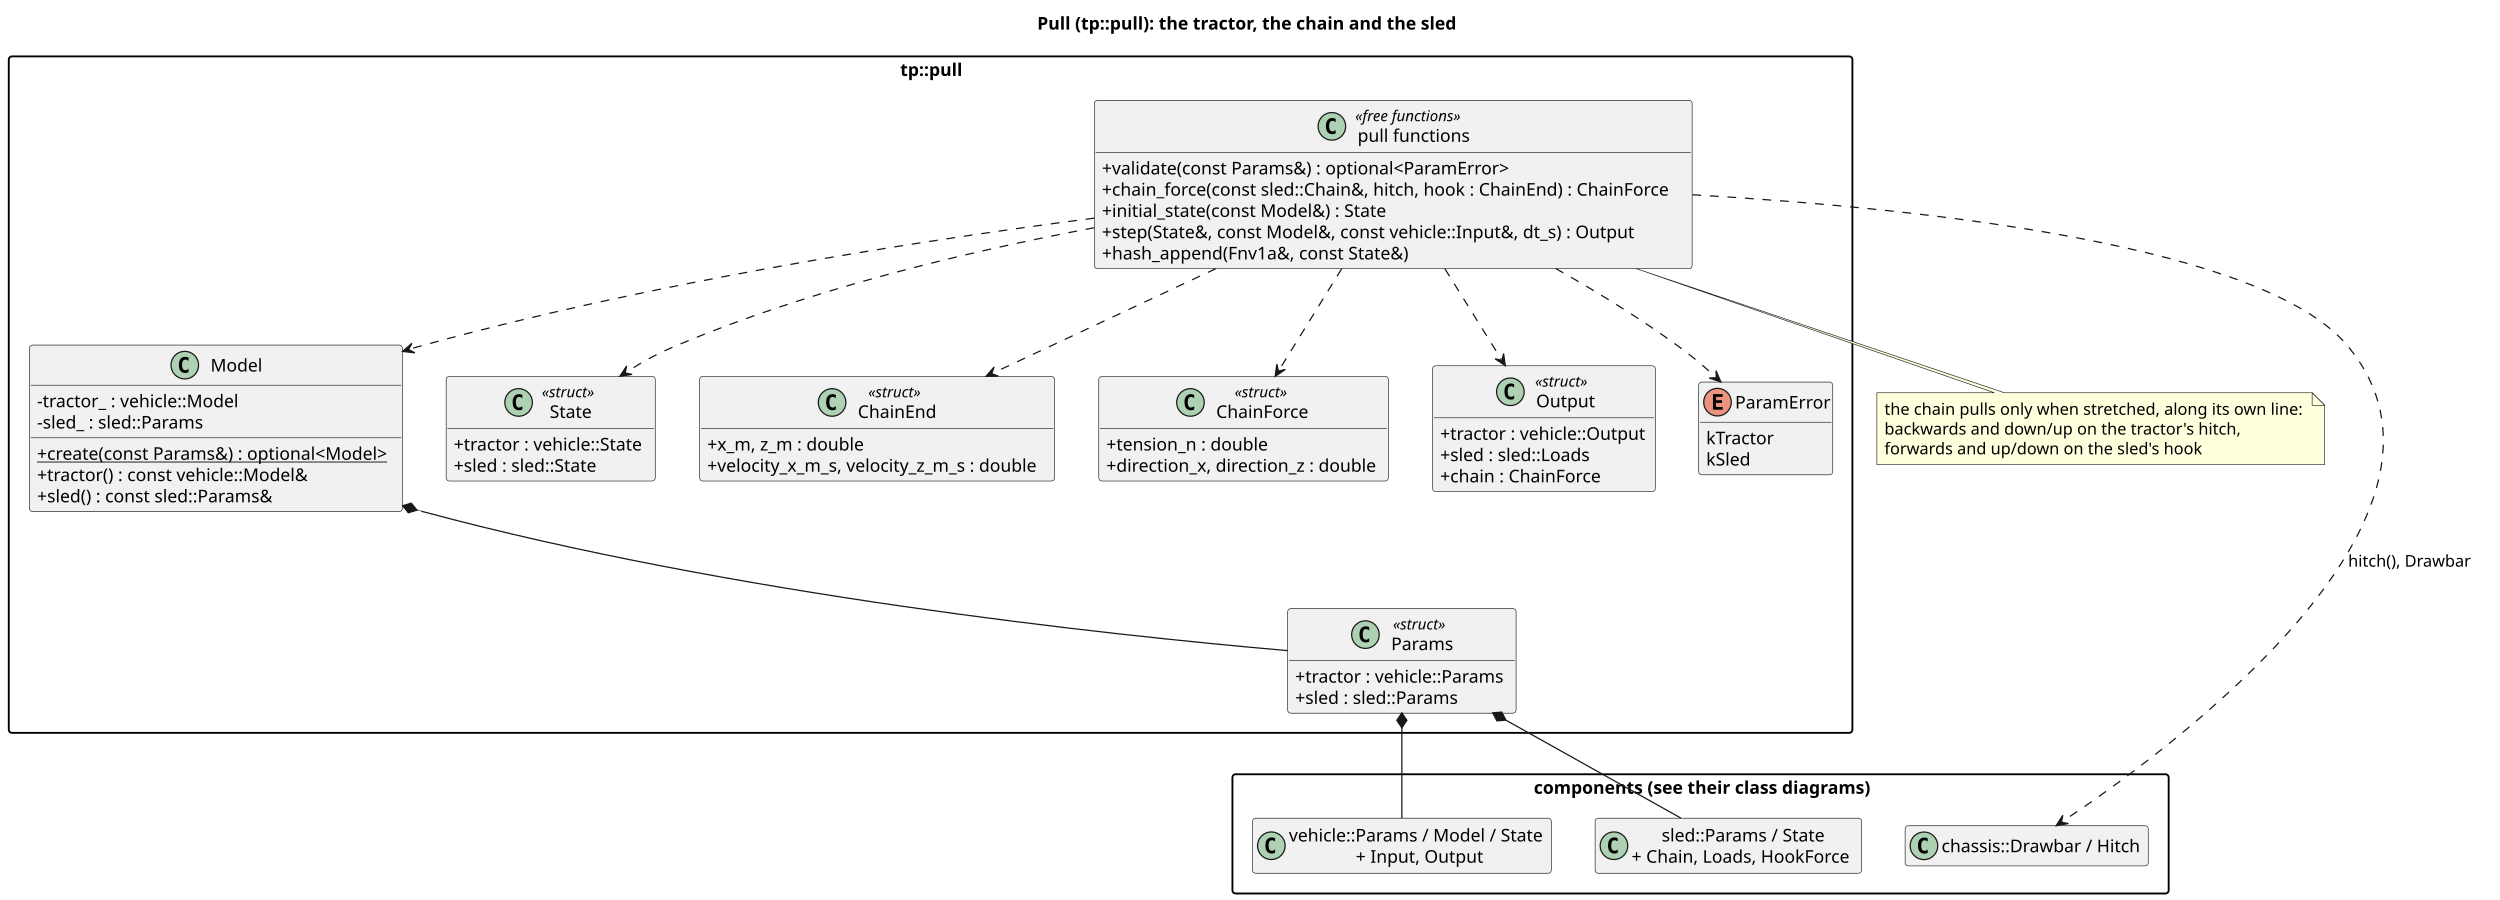
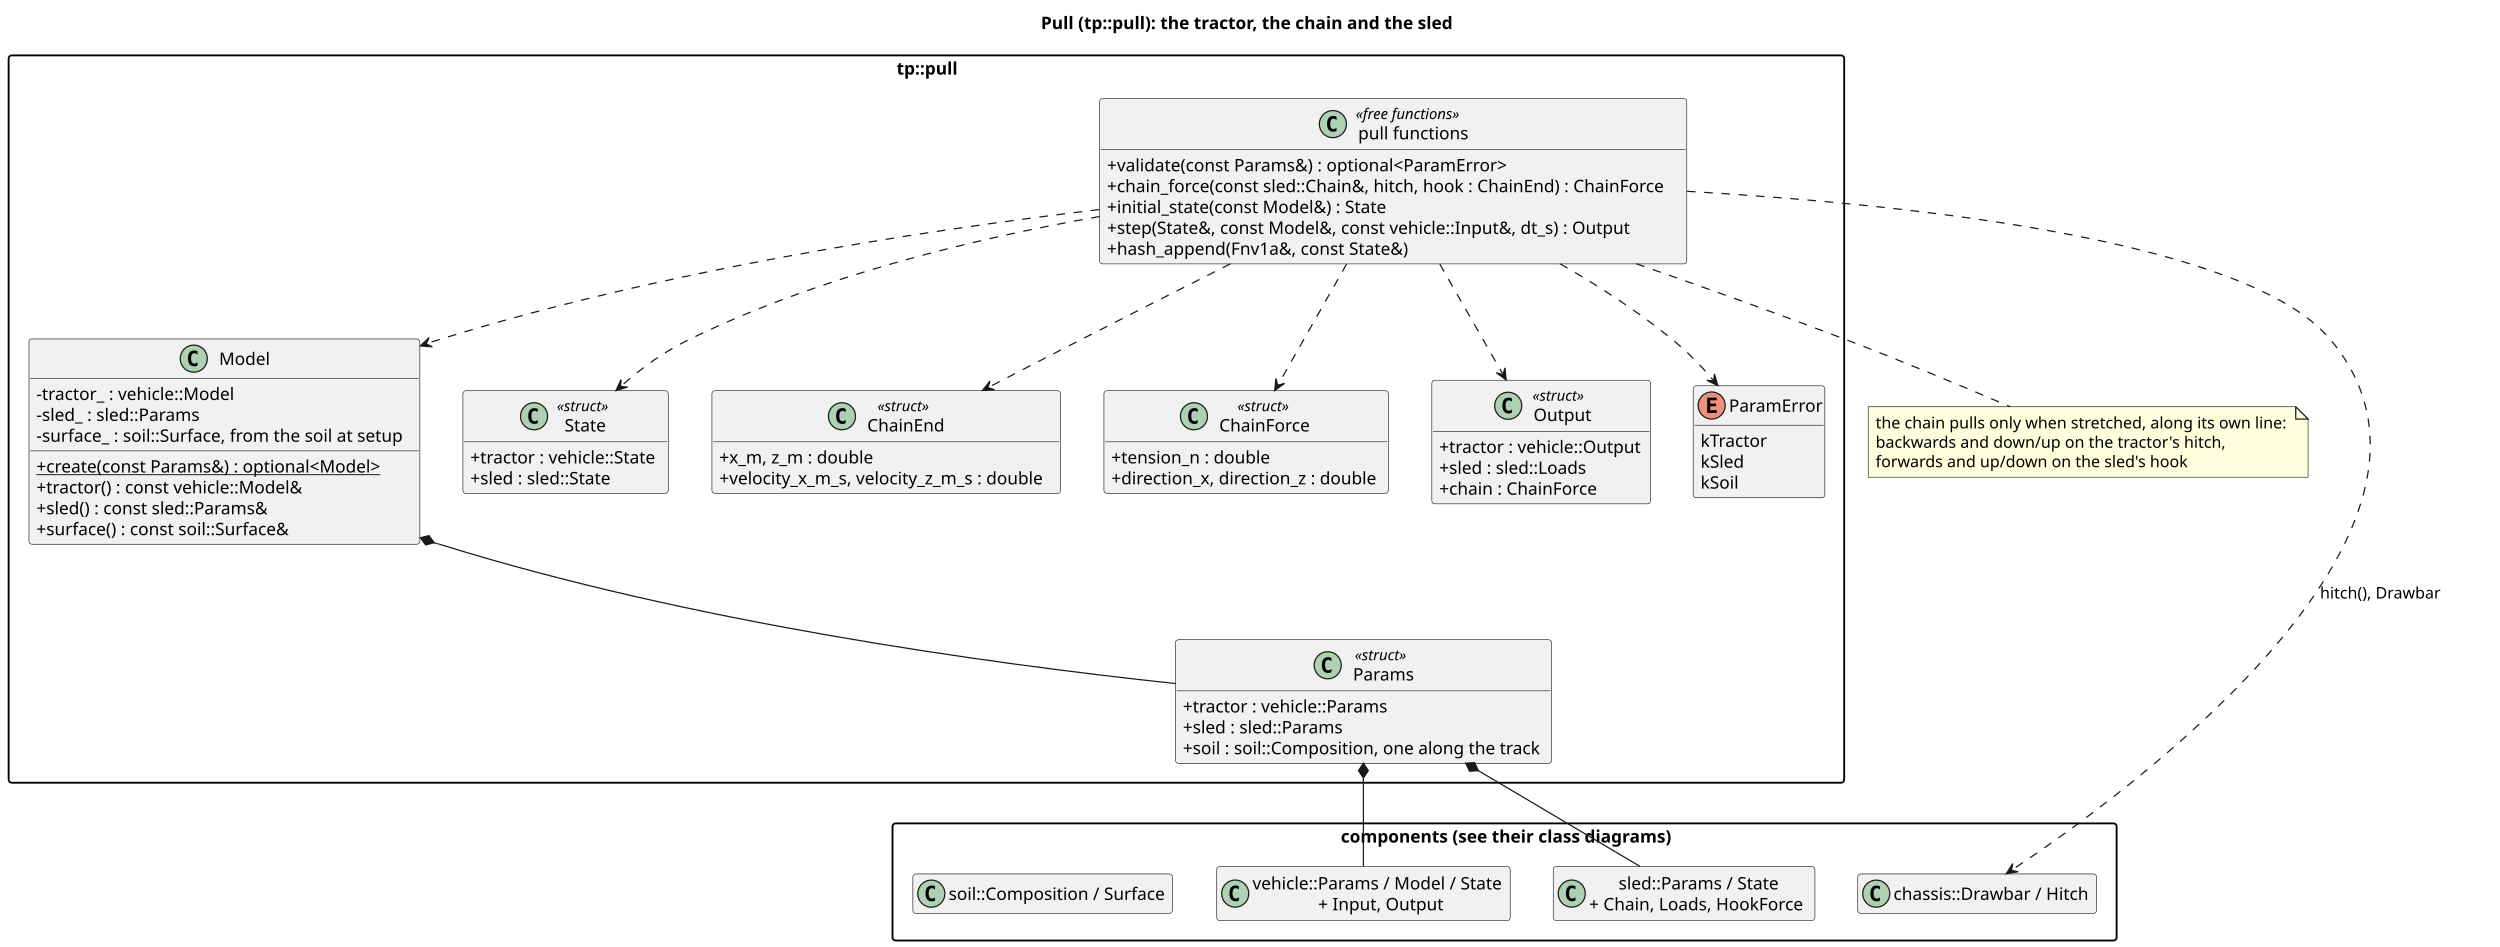
- <svg xmlns="http://www.w3.org/2000/svg" contentStyleType="text/css" height="717px" preserveAspectRatio="none" style="width:1992px;height:717px;background:#FFFFFF;" version="1.1" viewBox="0 0 1992 717" width="1992px" zoomAndPan="magnify">
+ <svg xmlns="http://www.w3.org/2000/svg" contentStyleType="text/css" height="768px" preserveAspectRatio="none" style="width:2028px;height:768px;background:#FFFFFF;" version="1.1" viewBox="0 0 2028 768" width="2028px" zoomAndPan="magnify">
  <defs />
  <g>
-     <text fill="#000000" font-family="sans-serif" font-size="14" font-weight="bold" lengthAdjust="spacing" textLength="325.452" x="826.444" y="23.562">Pull (tp::pull): the tractor, the chain and the sled</text>
+     <text fill="#000000" font-family="sans-serif" font-size="14" font-weight="bold" lengthAdjust="spacing" textLength="325.452" x="844.394" y="23.562">Pull (tp::pull): the tractor, the chain and the sled</text>
    <g id="cluster_components (see their class diagrams)">
-       <rect fill="none" height="95" rx="2.5" ry="2.5" style="stroke:#000000;stroke-width:1.5;" width="746" x="982" y="616.939" />
-       <text fill="#000000" font-family="sans-serif" font-size="14" font-weight="bold" lengthAdjust="spacing" textLength="265.644" x="1222.178" y="632.502">components (see their class diagrams)</text>
+       <rect fill="none" height="95" rx="2.5" ry="2.5" style="stroke:#000000;stroke-width:1.5;" width="993" x="724" y="667.939" />
+       <text fill="#000000" font-family="sans-serif" font-size="14" font-weight="bold" lengthAdjust="spacing" textLength="265.644" x="1087.678" y="683.502">components (see their class diagrams)</text>
    </g>
    <g id="cluster_tp::pull">
-       <rect fill="none" height="539" rx="2.5" ry="2.5" style="stroke:#000000;stroke-width:1.5;" width="1469" x="7" y="44.94" />
-       <text fill="#000000" font-family="sans-serif" font-size="14" font-weight="bold" lengthAdjust="spacing" textLength="48.433" x="717.284" y="60.502">tp::pull</text>
+       <rect fill="none" height="590" rx="2.5" ry="2.5" style="stroke:#000000;stroke-width:1.5;" width="1489" x="7" y="44.94" />
+       <text fill="#000000" font-family="sans-serif" font-size="14" font-weight="bold" lengthAdjust="spacing" textLength="48.433" x="727.284" y="60.502">tp::pull</text>
    </g>
    <g id="elem_Vehicle">
-       <rect codeLine="7" fill="#F1F1F1" height="43.879" id="Vehicle" rx="2.5" ry="2.5" style="stroke:#181818;stroke-width:0.5;" width="238.076" x="998" y="651.939" />
-       <ellipse cx="1013" cy="673.879" fill="#ADD1B2" rx="11" ry="11" style="stroke:#181818;stroke-width:1.0;" />
-       <path d="M1015.969,679.519 Q1015.391,679.816 1014.75,679.957 Q1014.109,680.113 1013.406,680.113 Q1010.906,680.113 1009.578,678.473 Q1008.266,676.816 1008.266,673.691 Q1008.266,670.566 1009.578,668.91 Q1010.906,667.254 1013.406,667.254 Q1014.109,667.254 1014.75,667.41 Q1015.406,667.566 1015.969,667.863 L1015.969,670.582 Q1015.344,670.004 1014.75,669.738 Q1014.156,669.457 1013.531,669.457 Q1012.188,669.457 1011.5,670.535 Q1010.812,671.598 1010.812,673.691 Q1010.812,675.785 1011.5,676.863 Q1012.188,677.926 1013.531,677.926 Q1014.156,677.926 1014.75,677.66 Q1015.344,677.379 1015.969,676.801 L1015.969,679.519 Z " fill="#000000" />
-       <text fill="#000000" font-family="sans-serif" font-size="14" lengthAdjust="spacing" textLength="206.076" x="1027" y="670.502">vehicle::Params / Model / State</text>
-       <text fill="#000000" font-family="sans-serif" font-size="14" lengthAdjust="spacing" textLength="99.627" x="1080.225" y="687.441">+ Input, Output</text>
+       <rect codeLine="7" fill="#F1F1F1" height="43.879" id="Vehicle" rx="2.5" ry="2.5" style="stroke:#181818;stroke-width:0.5;" width="238.076" x="987" y="702.939" />
+       <ellipse cx="1002" cy="724.879" fill="#ADD1B2" rx="11" ry="11" style="stroke:#181818;stroke-width:1.0;" />
+       <path d="M1004.969,730.519 Q1004.391,730.816 1003.75,730.957 Q1003.109,731.113 1002.406,731.113 Q999.906,731.113 998.578,729.473 Q997.266,727.816 997.266,724.691 Q997.266,721.566 998.578,719.91 Q999.906,718.254 1002.406,718.254 Q1003.109,718.254 1003.75,718.41 Q1004.406,718.566 1004.969,718.863 L1004.969,721.582 Q1004.344,721.004 1003.75,720.738 Q1003.156,720.457 1002.531,720.457 Q1001.188,720.457 1000.5,721.535 Q999.812,722.598 999.812,724.691 Q999.812,726.785 1000.5,727.863 Q1001.188,728.926 1002.531,728.926 Q1003.156,728.926 1003.75,728.66 Q1004.344,728.379 1004.969,727.801 L1004.969,730.519 Z " fill="#000000" />
+       <text fill="#000000" font-family="sans-serif" font-size="14" lengthAdjust="spacing" textLength="206.076" x="1016" y="721.502">vehicle::Params / Model / State</text>
+       <text fill="#000000" font-family="sans-serif" font-size="14" lengthAdjust="spacing" textLength="99.627" x="1069.225" y="738.441">+ Input, Output</text>
    </g>
    <g id="elem_Sled">
-       <rect codeLine="8" fill="#F1F1F1" height="43.879" id="Sled" rx="2.5" ry="2.5" style="stroke:#181818;stroke-width:0.5;" width="212.27" x="1271" y="651.939" />
-       <ellipse cx="1286" cy="673.879" fill="#ADD1B2" rx="11" ry="11" style="stroke:#181818;stroke-width:1.0;" />
-       <path d="M1288.969,679.519 Q1288.391,679.816 1287.75,679.957 Q1287.109,680.113 1286.406,680.113 Q1283.906,680.113 1282.578,678.473 Q1281.266,676.816 1281.266,673.691 Q1281.266,670.566 1282.578,668.91 Q1283.906,667.254 1286.406,667.254 Q1287.109,667.254 1287.75,667.41 Q1288.406,667.566 1288.969,667.863 L1288.969,670.582 Q1288.344,670.004 1287.75,669.738 Q1287.156,669.457 1286.531,669.457 Q1285.188,669.457 1284.5,670.535 Q1283.812,671.598 1283.812,673.691 Q1283.812,675.785 1284.5,676.863 Q1285.188,677.926 1286.531,677.926 Q1287.156,677.926 1287.75,677.66 Q1288.344,677.379 1288.969,676.801 L1288.969,679.519 Z " fill="#000000" />
-       <text fill="#000000" font-family="sans-serif" font-size="14" lengthAdjust="spacing" textLength="132.255" x="1324.008" y="670.502">sled::Params / State</text>
-       <text fill="#000000" font-family="sans-serif" font-size="14" lengthAdjust="spacing" textLength="180.27" x="1300" y="687.441">+ Chain, Loads, HookForce</text>
+       <rect codeLine="8" fill="#F1F1F1" height="43.879" id="Sled" rx="2.5" ry="2.5" style="stroke:#181818;stroke-width:0.5;" width="212.27" x="1260" y="702.939" />
+       <ellipse cx="1275" cy="724.879" fill="#ADD1B2" rx="11" ry="11" style="stroke:#181818;stroke-width:1.0;" />
+       <path d="M1277.969,730.519 Q1277.391,730.816 1276.75,730.957 Q1276.109,731.113 1275.406,731.113 Q1272.906,731.113 1271.578,729.473 Q1270.266,727.816 1270.266,724.691 Q1270.266,721.566 1271.578,719.91 Q1272.906,718.254 1275.406,718.254 Q1276.109,718.254 1276.75,718.41 Q1277.406,718.566 1277.969,718.863 L1277.969,721.582 Q1277.344,721.004 1276.75,720.738 Q1276.156,720.457 1275.531,720.457 Q1274.188,720.457 1273.5,721.535 Q1272.812,722.598 1272.812,724.691 Q1272.812,726.785 1273.5,727.863 Q1274.188,728.926 1275.531,728.926 Q1276.156,728.926 1276.75,728.66 Q1277.344,728.379 1277.969,727.801 L1277.969,730.519 Z " fill="#000000" />
+       <text fill="#000000" font-family="sans-serif" font-size="14" lengthAdjust="spacing" textLength="132.255" x="1313.008" y="721.502">sled::Params / State</text>
+       <text fill="#000000" font-family="sans-serif" font-size="14" lengthAdjust="spacing" textLength="180.27" x="1289" y="738.441">+ Chain, Loads, HookForce</text>
    </g>
    <g id="elem_Chassis">
-       <rect codeLine="9" fill="#F1F1F1" height="32" id="Chassis" rx="2.5" ry="2.5" style="stroke:#181818;stroke-width:0.5;" width="193.731" x="1518" y="657.939" />
-       <ellipse cx="1533" cy="673.939" fill="#ADD1B2" rx="11" ry="11" style="stroke:#181818;stroke-width:1.0;" />
-       <path d="M1535.969,679.58 Q1535.391,679.877 1534.75,680.018 Q1534.109,680.174 1533.406,680.174 Q1530.906,680.174 1529.578,678.533 Q1528.266,676.877 1528.266,673.752 Q1528.266,670.627 1529.578,668.971 Q1530.906,667.314 1533.406,667.314 Q1534.109,667.314 1534.75,667.471 Q1535.406,667.627 1535.969,667.924 L1535.969,670.643 Q1535.344,670.064 1534.75,669.799 Q1534.156,669.518 1533.531,669.518 Q1532.188,669.518 1531.5,670.596 Q1530.812,671.658 1530.812,673.752 Q1530.812,675.846 1531.5,676.924 Q1532.188,677.986 1533.531,677.986 Q1534.156,677.986 1534.75,677.721 Q1535.344,677.439 1535.969,676.861 L1535.969,679.58 Z " fill="#000000" />
-       <text fill="#000000" font-family="sans-serif" font-size="14" lengthAdjust="spacing" textLength="161.731" x="1547" y="679.032">chassis::Drawbar / Hitch</text>
+       <rect codeLine="9" fill="#F1F1F1" height="32" id="Chassis" rx="2.5" ry="2.5" style="stroke:#181818;stroke-width:0.5;" width="193.731" x="1507" y="708.939" />
+       <ellipse cx="1522" cy="724.939" fill="#ADD1B2" rx="11" ry="11" style="stroke:#181818;stroke-width:1.0;" />
+       <path d="M1524.969,730.58 Q1524.391,730.877 1523.75,731.018 Q1523.109,731.174 1522.406,731.174 Q1519.906,731.174 1518.578,729.533 Q1517.266,727.877 1517.266,724.752 Q1517.266,721.627 1518.578,719.971 Q1519.906,718.314 1522.406,718.314 Q1523.109,718.314 1523.75,718.471 Q1524.406,718.627 1524.969,718.924 L1524.969,721.643 Q1524.344,721.064 1523.75,720.799 Q1523.156,720.518 1522.531,720.518 Q1521.188,720.518 1520.5,721.596 Q1519.812,722.658 1519.812,724.752 Q1519.812,726.846 1520.5,727.924 Q1521.188,728.986 1522.531,728.986 Q1523.156,728.986 1523.75,728.721 Q1524.344,728.439 1524.969,727.861 L1524.969,730.58 Z " fill="#000000" />
+       <text fill="#000000" font-family="sans-serif" font-size="14" lengthAdjust="spacing" textLength="161.731" x="1536" y="730.032">chassis::Drawbar / Hitch</text>
+     </g>
+     <g id="elem_Soil">
+       <rect codeLine="10" fill="#F1F1F1" height="32" id="Soil" rx="2.5" ry="2.5" style="stroke:#181818;stroke-width:0.5;" width="210.555" x="740.5" y="708.939" />
+       <ellipse cx="755.5" cy="724.939" fill="#ADD1B2" rx="11" ry="11" style="stroke:#181818;stroke-width:1.0;" />
+       <path d="M758.469,730.58 Q757.891,730.877 757.25,731.018 Q756.609,731.174 755.906,731.174 Q753.406,731.174 752.078,729.533 Q750.766,727.877 750.766,724.752 Q750.766,721.627 752.078,719.971 Q753.406,718.314 755.906,718.314 Q756.609,718.314 757.25,718.471 Q757.906,718.627 758.469,718.924 L758.469,721.643 Q757.844,721.064 757.25,720.799 Q756.656,720.518 756.031,720.518 Q754.688,720.518 754,721.596 Q753.312,722.658 753.312,724.752 Q753.312,726.846 754,727.924 Q754.688,728.986 756.031,728.986 Q756.656,728.986 757.25,728.721 Q757.844,728.439 758.469,727.861 L758.469,730.58 Z " fill="#000000" />
+       <text fill="#000000" font-family="sans-serif" font-size="14" lengthAdjust="spacing" textLength="178.555" x="769.5" y="730.032">soil::Composition / Surface</text>
    </g>
    <g id="elem_Params">
-       <rect codeLine="13" fill="#F1F1F1" height="83.338" id="Params" rx="2.5" ry="2.5" style="stroke:#181818;stroke-width:0.5;" width="182.03" x="1026" y="484.94" />
-       <ellipse cx="1087.971" cy="505.669" fill="#ADD1B2" rx="11" ry="11" style="stroke:#181818;stroke-width:1.0;" />
-       <path d="M1090.94,511.31 Q1090.362,511.606 1089.721,511.747 Q1089.081,511.903 1088.377,511.903 Q1085.877,511.903 1084.549,510.263 Q1083.237,508.606 1083.237,505.481 Q1083.237,502.356 1084.549,500.7 Q1085.877,499.044 1088.377,499.044 Q1089.081,499.044 1089.721,499.2 Q1090.377,499.356 1090.94,499.653 L1090.94,502.372 Q1090.315,501.794 1089.721,501.528 Q1089.127,501.247 1088.502,501.247 Q1087.159,501.247 1086.471,502.325 Q1085.784,503.388 1085.784,505.481 Q1085.784,507.575 1086.471,508.653 Q1087.159,509.716 1088.502,509.716 Q1089.127,509.716 1089.721,509.45 Q1090.315,509.169 1090.94,508.591 L1090.94,511.31 Z " fill="#000000" />
-       <text fill="#000000" font-family="sans-serif" font-size="12" font-style="italic" lengthAdjust="spacing" textLength="46.676" x="1109.927" y="501.565">«struct»</text>
-       <text fill="#000000" font-family="sans-serif" font-size="14" lengthAdjust="spacing" textLength="49.588" x="1108.471" y="518.021">Params</text>
-       <line style="stroke:#181818;stroke-width:0.5;" x1="1027" x2="1207.03" y1="526.398" y2="526.398" />
-       <text fill="#000000" font-family="sans-serif" font-size="14" lengthAdjust="spacing" textLength="170.03" x="1032" y="543.961">+tractor : vehicle::Params</text>
-       <text fill="#000000" font-family="sans-serif" font-size="14" lengthAdjust="spacing" textLength="133.855" x="1032" y="560.9">+sled : sled::Params</text>
+       <rect codeLine="14" fill="#F1F1F1" height="100.277" id="Params" rx="2.5" ry="2.5" style="stroke:#181818;stroke-width:0.5;" width="305.166" x="953.5" y="518.939" />
+       <ellipse cx="1077.039" cy="539.669" fill="#ADD1B2" rx="11" ry="11" style="stroke:#181818;stroke-width:1.0;" />
+       <path d="M1080.008,545.31 Q1079.43,545.606 1078.789,545.747 Q1078.148,545.903 1077.445,545.903 Q1074.945,545.903 1073.617,544.263 Q1072.305,542.606 1072.305,539.481 Q1072.305,536.356 1073.617,534.7 Q1074.945,533.044 1077.445,533.044 Q1078.148,533.044 1078.789,533.2 Q1079.445,533.356 1080.008,533.653 L1080.008,536.372 Q1079.383,535.794 1078.789,535.528 Q1078.195,535.247 1077.57,535.247 Q1076.227,535.247 1075.539,536.325 Q1074.852,537.388 1074.852,539.481 Q1074.852,541.575 1075.539,542.653 Q1076.227,543.716 1077.57,543.716 Q1078.195,543.716 1078.789,543.45 Q1079.383,543.169 1080.008,542.591 L1080.008,545.31 Z " fill="#000000" />
+       <text fill="#000000" font-family="sans-serif" font-size="12" font-style="italic" lengthAdjust="spacing" textLength="46.676" x="1098.995" y="535.564">«struct»</text>
+       <text fill="#000000" font-family="sans-serif" font-size="14" lengthAdjust="spacing" textLength="49.588" x="1097.539" y="552.021">Params</text>
+       <line style="stroke:#181818;stroke-width:0.5;" x1="954.5" x2="1257.666" y1="560.398" y2="560.398" />
+       <text fill="#000000" font-family="sans-serif" font-size="14" lengthAdjust="spacing" textLength="170.03" x="959.5" y="577.961">+tractor : vehicle::Params</text>
+       <text fill="#000000" font-family="sans-serif" font-size="14" lengthAdjust="spacing" textLength="133.855" x="959.5" y="594.9">+sled : sled::Params</text>
+       <text fill="#000000" font-family="sans-serif" font-size="14" lengthAdjust="spacing" textLength="293.166" x="959.5" y="611.84">+soil : soil::Composition, one along the track</text>
    </g>
    <g id="elem_Model">
-       <rect codeLine="17" fill="#F1F1F1" height="132.697" id="Model" rx="2.5" ry="2.5" style="stroke:#181818;stroke-width:0.5;" width="297.141" x="23.5" y="274.94" />
-       <ellipse cx="147.237" cy="290.94" fill="#ADD1B2" rx="11" ry="11" style="stroke:#181818;stroke-width:1.0;" />
-       <path d="M150.206,296.58 Q149.628,296.877 148.987,297.018 Q148.347,297.174 147.644,297.174 Q145.144,297.174 143.815,295.533 Q142.503,293.877 142.503,290.752 Q142.503,287.627 143.815,285.971 Q145.144,284.315 147.644,284.315 Q148.347,284.315 148.987,284.471 Q149.644,284.627 150.206,284.924 L150.206,287.643 Q149.581,287.065 148.987,286.799 Q148.394,286.518 147.769,286.518 Q146.425,286.518 145.737,287.596 Q145.05,288.658 145.05,290.752 Q145.05,292.846 145.737,293.924 Q146.425,294.986 147.769,294.986 Q148.394,294.986 148.987,294.721 Q149.581,294.44 150.206,293.861 L150.206,296.58 Z " fill="#000000" />
-       <text fill="#000000" font-family="sans-serif" font-size="14" lengthAdjust="spacing" textLength="41.166" x="167.737" y="296.032">Model</text>
-       <line style="stroke:#181818;stroke-width:0.5;" x1="24.5" x2="319.641" y1="306.94" y2="306.94" />
+       <rect codeLine="19" fill="#F1F1F1" height="166.576" id="Model" rx="2.5" ry="2.5" style="stroke:#181818;stroke-width:0.5;" width="317.081" x="23.5" y="274.94" />
+       <ellipse cx="157.208" cy="290.94" fill="#ADD1B2" rx="11" ry="11" style="stroke:#181818;stroke-width:1.0;" />
+       <path d="M160.176,296.58 Q159.598,296.877 158.958,297.018 Q158.317,297.174 157.614,297.174 Q155.114,297.174 153.786,295.533 Q152.473,293.877 152.473,290.752 Q152.473,287.627 153.786,285.971 Q155.114,284.315 157.614,284.315 Q158.317,284.315 158.958,284.471 Q159.614,284.627 160.176,284.924 L160.176,287.643 Q159.551,287.065 158.958,286.799 Q158.364,286.518 157.739,286.518 Q156.395,286.518 155.708,287.596 Q155.02,288.658 155.02,290.752 Q155.02,292.846 155.708,293.924 Q156.395,294.986 157.739,294.986 Q158.364,294.986 158.958,294.721 Q159.551,294.44 160.176,293.861 L160.176,296.58 Z " fill="#000000" />
+       <text fill="#000000" font-family="sans-serif" font-size="14" lengthAdjust="spacing" textLength="41.166" x="177.708" y="296.032">Model</text>
+       <line style="stroke:#181818;stroke-width:0.5;" x1="24.5" x2="339.581" y1="306.94" y2="306.94" />
      <text fill="#000000" font-family="sans-serif" font-size="14" lengthAdjust="spacing" textLength="165.17" x="29.5" y="324.502">-tractor_ : vehicle::Model</text>
      <text fill="#000000" font-family="sans-serif" font-size="14" lengthAdjust="spacing" textLength="137.416" x="29.5" y="341.441">-sled_ : sled::Params</text>
-       <line style="stroke:#181818;stroke-width:0.5;" x1="24.5" x2="319.641" y1="348.818" y2="348.818" />
-       <text fill="#000000" font-family="sans-serif" font-size="14" lengthAdjust="spacing" text-decoration="underline" textLength="285.141" x="29.5" y="366.381">+create(const Params&amp;) : optional&lt;Model&gt;</text>
-       <text fill="#000000" font-family="sans-serif" font-size="14" lengthAdjust="spacing" textLength="221.409" x="29.5" y="383.32">+tractor() : const vehicle::Model&amp;</text>
-       <text fill="#000000" font-family="sans-serif" font-size="14" lengthAdjust="spacing" textLength="193.655" x="29.5" y="400.26">+sled() : const sled::Params&amp;</text>
+       <text fill="#000000" font-family="sans-serif" font-size="14" lengthAdjust="spacing" textLength="305.081" x="29.5" y="358.381">-surface_ : soil::Surface, from the soil at setup</text>
+       <line style="stroke:#181818;stroke-width:0.5;" x1="24.5" x2="339.581" y1="365.758" y2="365.758" />
+       <text fill="#000000" font-family="sans-serif" font-size="14" lengthAdjust="spacing" text-decoration="underline" textLength="285.141" x="29.5" y="383.32">+create(const Params&amp;) : optional&lt;Model&gt;</text>
+       <text fill="#000000" font-family="sans-serif" font-size="14" lengthAdjust="spacing" textLength="221.409" x="29.5" y="400.26">+tractor() : const vehicle::Model&amp;</text>
+       <text fill="#000000" font-family="sans-serif" font-size="14" lengthAdjust="spacing" textLength="193.655" x="29.5" y="417.199">+sled() : const sled::Params&amp;</text>
+       <text fill="#000000" font-family="sans-serif" font-size="14" lengthAdjust="spacing" textLength="213.48" x="29.5" y="434.139">+surface() : const soil::Surface&amp;</text>
    </g>
    <g id="elem_State">
-       <rect codeLine="24" fill="#F1F1F1" height="83.338" id="State" rx="2.5" ry="2.5" style="stroke:#181818;stroke-width:0.5;" width="166.608" x="355.5" y="299.94" />
-       <ellipse cx="413.216" cy="320.669" fill="#ADD1B2" rx="11" ry="11" style="stroke:#181818;stroke-width:1.0;" />
-       <path d="M416.185,326.31 Q415.607,326.606 414.966,326.747 Q414.326,326.903 413.623,326.903 Q411.123,326.903 409.794,325.263 Q408.482,323.606 408.482,320.481 Q408.482,317.356 409.794,315.7 Q411.123,314.044 413.623,314.044 Q414.326,314.044 414.966,314.2 Q415.623,314.356 416.185,314.653 L416.185,317.372 Q415.56,316.794 414.966,316.528 Q414.373,316.247 413.748,316.247 Q412.404,316.247 411.716,317.325 Q411.029,318.388 411.029,320.481 Q411.029,322.575 411.716,323.653 Q412.404,324.716 413.748,324.716 Q414.373,324.716 414.966,324.45 Q415.56,324.169 416.185,323.591 L416.185,326.31 Z " fill="#000000" />
-       <text fill="#000000" font-family="sans-serif" font-size="12" font-style="italic" lengthAdjust="spacing" textLength="46.676" x="431.716" y="316.565">«struct»</text>
-       <text fill="#000000" font-family="sans-serif" font-size="14" lengthAdjust="spacing" textLength="34.166" x="437.971" y="333.022">State</text>
-       <line style="stroke:#181818;stroke-width:0.5;" x1="356.5" x2="521.108" y1="341.398" y2="341.398" />
-       <text fill="#000000" font-family="sans-serif" font-size="14" lengthAdjust="spacing" textLength="154.608" x="361.5" y="358.961">+tractor : vehicle::State</text>
-       <text fill="#000000" font-family="sans-serif" font-size="14" lengthAdjust="spacing" textLength="118.433" x="361.5" y="375.9">+sled : sled::State</text>
+       <rect codeLine="28" fill="#F1F1F1" height="83.338" id="State" rx="2.5" ry="2.5" style="stroke:#181818;stroke-width:0.5;" width="166.608" x="375.5" y="316.94" />
+       <ellipse cx="433.216" cy="337.669" fill="#ADD1B2" rx="11" ry="11" style="stroke:#181818;stroke-width:1.0;" />
+       <path d="M436.185,343.31 Q435.607,343.606 434.966,343.747 Q434.326,343.903 433.623,343.903 Q431.123,343.903 429.794,342.263 Q428.482,340.606 428.482,337.481 Q428.482,334.356 429.794,332.7 Q431.123,331.044 433.623,331.044 Q434.326,331.044 434.966,331.2 Q435.623,331.356 436.185,331.653 L436.185,334.372 Q435.56,333.794 434.966,333.528 Q434.373,333.247 433.748,333.247 Q432.404,333.247 431.716,334.325 Q431.029,335.388 431.029,337.481 Q431.029,339.575 431.716,340.653 Q432.404,341.716 433.748,341.716 Q434.373,341.716 434.966,341.45 Q435.56,341.169 436.185,340.591 L436.185,343.31 Z " fill="#000000" />
+       <text fill="#000000" font-family="sans-serif" font-size="12" font-style="italic" lengthAdjust="spacing" textLength="46.676" x="451.716" y="333.565">«struct»</text>
+       <text fill="#000000" font-family="sans-serif" font-size="14" lengthAdjust="spacing" textLength="34.166" x="457.971" y="350.022">State</text>
+       <line style="stroke:#181818;stroke-width:0.5;" x1="376.5" x2="541.108" y1="358.398" y2="358.398" />
+       <text fill="#000000" font-family="sans-serif" font-size="14" lengthAdjust="spacing" textLength="154.608" x="381.5" y="375.961">+tractor : vehicle::State</text>
+       <text fill="#000000" font-family="sans-serif" font-size="14" lengthAdjust="spacing" textLength="118.433" x="381.5" y="392.9">+sled : sled::State</text>
    </g>
    <g id="elem_ChainEnd">
-       <rect codeLine="28" fill="#F1F1F1" height="83.338" id="ChainEnd" rx="2.5" ry="2.5" style="stroke:#181818;stroke-width:0.5;" width="282.806" x="557.5" y="299.94" />
-       <ellipse cx="663.009" cy="320.669" fill="#ADD1B2" rx="11" ry="11" style="stroke:#181818;stroke-width:1.0;" />
-       <path d="M665.978,326.31 Q665.4,326.606 664.759,326.747 Q664.119,326.903 663.415,326.903 Q660.915,326.903 659.587,325.263 Q658.275,323.606 658.275,320.481 Q658.275,317.356 659.587,315.7 Q660.915,314.044 663.415,314.044 Q664.119,314.044 664.759,314.2 Q665.415,314.356 665.978,314.653 L665.978,317.372 Q665.353,316.794 664.759,316.528 Q664.165,316.247 663.54,316.247 Q662.197,316.247 661.509,317.325 Q660.822,318.388 660.822,320.481 Q660.822,322.575 661.509,323.653 Q662.197,324.716 663.54,324.716 Q664.165,324.716 664.759,324.45 Q665.353,324.169 665.978,323.591 L665.978,326.31 Z " fill="#000000" />
-       <text fill="#000000" font-family="sans-serif" font-size="12" font-style="italic" lengthAdjust="spacing" textLength="46.676" x="691.815" y="316.565">«struct»</text>
-       <text fill="#000000" font-family="sans-serif" font-size="14" lengthAdjust="spacing" textLength="63.287" x="683.509" y="333.022">ChainEnd</text>
-       <line style="stroke:#181818;stroke-width:0.5;" x1="558.5" x2="839.306" y1="341.398" y2="341.398" />
-       <text fill="#000000" font-family="sans-serif" font-size="14" lengthAdjust="spacing" textLength="127.183" x="563.5" y="358.961">+x_m, z_m : double</text>
-       <text fill="#000000" font-family="sans-serif" font-size="14" lengthAdjust="spacing" textLength="270.806" x="563.5" y="375.9">+velocity_x_m_s, velocity_z_m_s : double</text>
+       <rect codeLine="32" fill="#F1F1F1" height="83.338" id="ChainEnd" rx="2.5" ry="2.5" style="stroke:#181818;stroke-width:0.5;" width="282.806" x="577.5" y="316.94" />
+       <ellipse cx="683.009" cy="337.669" fill="#ADD1B2" rx="11" ry="11" style="stroke:#181818;stroke-width:1.0;" />
+       <path d="M685.978,343.31 Q685.4,343.606 684.759,343.747 Q684.119,343.903 683.415,343.903 Q680.915,343.903 679.587,342.263 Q678.275,340.606 678.275,337.481 Q678.275,334.356 679.587,332.7 Q680.915,331.044 683.415,331.044 Q684.119,331.044 684.759,331.2 Q685.415,331.356 685.978,331.653 L685.978,334.372 Q685.353,333.794 684.759,333.528 Q684.165,333.247 683.54,333.247 Q682.197,333.247 681.509,334.325 Q680.822,335.388 680.822,337.481 Q680.822,339.575 681.509,340.653 Q682.197,341.716 683.54,341.716 Q684.165,341.716 684.759,341.45 Q685.353,341.169 685.978,340.591 L685.978,343.31 Z " fill="#000000" />
+       <text fill="#000000" font-family="sans-serif" font-size="12" font-style="italic" lengthAdjust="spacing" textLength="46.676" x="711.815" y="333.565">«struct»</text>
+       <text fill="#000000" font-family="sans-serif" font-size="14" lengthAdjust="spacing" textLength="63.287" x="703.509" y="350.022">ChainEnd</text>
+       <line style="stroke:#181818;stroke-width:0.5;" x1="578.5" x2="859.306" y1="358.398" y2="358.398" />
+       <text fill="#000000" font-family="sans-serif" font-size="14" lengthAdjust="spacing" textLength="127.183" x="583.5" y="375.961">+x_m, z_m : double</text>
+       <text fill="#000000" font-family="sans-serif" font-size="14" lengthAdjust="spacing" textLength="270.806" x="583.5" y="392.9">+velocity_x_m_s, velocity_z_m_s : double</text>
    </g>
    <g id="elem_ChainForce">
-       <rect codeLine="32" fill="#F1F1F1" height="83.338" id="ChainForce" rx="2.5" ry="2.5" style="stroke:#181818;stroke-width:0.5;" width="230.716" x="875.5" y="299.94" />
-       <ellipse cx="948.549" cy="320.669" fill="#ADD1B2" rx="11" ry="11" style="stroke:#181818;stroke-width:1.0;" />
-       <path d="M951.518,326.31 Q950.939,326.606 950.299,326.747 Q949.658,326.903 948.955,326.903 Q946.455,326.903 945.127,325.263 Q943.814,323.606 943.814,320.481 Q943.814,317.356 945.127,315.7 Q946.455,314.044 948.955,314.044 Q949.658,314.044 950.299,314.2 Q950.955,314.356 951.518,314.653 L951.518,317.372 Q950.893,316.794 950.299,316.528 Q949.705,316.247 949.08,316.247 Q947.736,316.247 947.049,317.325 Q946.361,318.388 946.361,320.481 Q946.361,322.575 947.049,323.653 Q947.736,324.716 949.08,324.716 Q949.705,324.716 950.299,324.45 Q950.893,324.169 951.518,323.591 L951.518,326.31 Z " fill="#000000" />
-       <text fill="#000000" font-family="sans-serif" font-size="12" font-style="italic" lengthAdjust="spacing" textLength="46.676" x="983.77" y="316.565">«struct»</text>
-       <text fill="#000000" font-family="sans-serif" font-size="14" lengthAdjust="spacing" textLength="76.118" x="969.049" y="333.022">ChainForce</text>
-       <line style="stroke:#181818;stroke-width:0.5;" x1="876.5" x2="1105.216" y1="341.398" y2="341.398" />
-       <text fill="#000000" font-family="sans-serif" font-size="14" lengthAdjust="spacing" textLength="129.657" x="881.5" y="358.961">+tension_n : double</text>
-       <text fill="#000000" font-family="sans-serif" font-size="14" lengthAdjust="spacing" textLength="218.716" x="881.5" y="375.9">+direction_x, direction_z : double</text>
+       <rect codeLine="36" fill="#F1F1F1" height="83.338" id="ChainForce" rx="2.5" ry="2.5" style="stroke:#181818;stroke-width:0.5;" width="230.716" x="895.5" y="316.94" />
+       <ellipse cx="968.549" cy="337.669" fill="#ADD1B2" rx="11" ry="11" style="stroke:#181818;stroke-width:1.0;" />
+       <path d="M971.518,343.31 Q970.939,343.606 970.299,343.747 Q969.658,343.903 968.955,343.903 Q966.455,343.903 965.127,342.263 Q963.814,340.606 963.814,337.481 Q963.814,334.356 965.127,332.7 Q966.455,331.044 968.955,331.044 Q969.658,331.044 970.299,331.2 Q970.955,331.356 971.518,331.653 L971.518,334.372 Q970.893,333.794 970.299,333.528 Q969.705,333.247 969.08,333.247 Q967.736,333.247 967.049,334.325 Q966.361,335.388 966.361,337.481 Q966.361,339.575 967.049,340.653 Q967.736,341.716 969.08,341.716 Q969.705,341.716 970.299,341.45 Q970.893,341.169 971.518,340.591 L971.518,343.31 Z " fill="#000000" />
+       <text fill="#000000" font-family="sans-serif" font-size="12" font-style="italic" lengthAdjust="spacing" textLength="46.676" x="1003.77" y="333.565">«struct»</text>
+       <text fill="#000000" font-family="sans-serif" font-size="14" lengthAdjust="spacing" textLength="76.118" x="989.049" y="350.022">ChainForce</text>
+       <line style="stroke:#181818;stroke-width:0.5;" x1="896.5" x2="1125.216" y1="358.398" y2="358.398" />
+       <text fill="#000000" font-family="sans-serif" font-size="14" lengthAdjust="spacing" textLength="129.657" x="901.5" y="375.961">+tension_n : double</text>
+       <text fill="#000000" font-family="sans-serif" font-size="14" lengthAdjust="spacing" textLength="218.716" x="901.5" y="392.9">+direction_x, direction_z : double</text>
    </g>
    <g id="elem_Output">
-       <rect codeLine="36" fill="#F1F1F1" height="100.277" id="Output" rx="2.5" ry="2.5" style="stroke:#181818;stroke-width:0.5;" width="177.436" x="1141.5" y="291.44" />
-       <ellipse cx="1203.471" cy="312.169" fill="#ADD1B2" rx="11" ry="11" style="stroke:#181818;stroke-width:1.0;" />
-       <path d="M1206.44,317.81 Q1205.862,318.106 1205.221,318.247 Q1204.581,318.403 1203.877,318.403 Q1201.377,318.403 1200.049,316.763 Q1198.737,315.106 1198.737,311.981 Q1198.737,308.856 1200.049,307.2 Q1201.377,305.544 1203.877,305.544 Q1204.581,305.544 1205.221,305.7 Q1205.877,305.856 1206.44,306.153 L1206.44,308.872 Q1205.815,308.294 1205.221,308.028 Q1204.627,307.747 1204.002,307.747 Q1202.659,307.747 1201.971,308.825 Q1201.284,309.888 1201.284,311.981 Q1201.284,314.075 1201.971,315.153 Q1202.659,316.216 1204.002,316.216 Q1204.627,316.216 1205.221,315.95 Q1205.815,315.669 1206.44,315.091 L1206.44,317.81 Z " fill="#000000" />
-       <text fill="#000000" font-family="sans-serif" font-size="12" font-style="italic" lengthAdjust="spacing" textLength="46.676" x="1223.13" y="308.065">«struct»</text>
-       <text fill="#000000" font-family="sans-serif" font-size="14" lengthAdjust="spacing" textLength="44.994" x="1223.971" y="324.522">Output</text>
-       <line style="stroke:#181818;stroke-width:0.5;" x1="1142.5" x2="1317.937" y1="332.898" y2="332.898" />
-       <text fill="#000000" font-family="sans-serif" font-size="14" lengthAdjust="spacing" textLength="165.436" x="1147.5" y="350.461">+tractor : vehicle::Output</text>
-       <text fill="#000000" font-family="sans-serif" font-size="14" lengthAdjust="spacing" textLength="124.4" x="1147.5" y="367.4">+sled : sled::Loads</text>
-       <text fill="#000000" font-family="sans-serif" font-size="14" lengthAdjust="spacing" textLength="133.089" x="1147.5" y="384.34">+chain : ChainForce</text>
+       <rect codeLine="40" fill="#F1F1F1" height="100.277" id="Output" rx="2.5" ry="2.5" style="stroke:#181818;stroke-width:0.5;" width="177.436" x="1161.5" y="308.44" />
+       <ellipse cx="1223.471" cy="329.169" fill="#ADD1B2" rx="11" ry="11" style="stroke:#181818;stroke-width:1.0;" />
+       <path d="M1226.44,334.81 Q1225.862,335.106 1225.221,335.247 Q1224.581,335.403 1223.877,335.403 Q1221.377,335.403 1220.049,333.763 Q1218.737,332.106 1218.737,328.981 Q1218.737,325.856 1220.049,324.2 Q1221.377,322.544 1223.877,322.544 Q1224.581,322.544 1225.221,322.7 Q1225.877,322.856 1226.44,323.153 L1226.44,325.872 Q1225.815,325.294 1225.221,325.028 Q1224.627,324.747 1224.002,324.747 Q1222.659,324.747 1221.971,325.825 Q1221.284,326.888 1221.284,328.981 Q1221.284,331.075 1221.971,332.153 Q1222.659,333.216 1224.002,333.216 Q1224.627,333.216 1225.221,332.95 Q1225.815,332.669 1226.44,332.091 L1226.44,334.81 Z " fill="#000000" />
+       <text fill="#000000" font-family="sans-serif" font-size="12" font-style="italic" lengthAdjust="spacing" textLength="46.676" x="1243.13" y="325.065">«struct»</text>
+       <text fill="#000000" font-family="sans-serif" font-size="14" lengthAdjust="spacing" textLength="44.994" x="1243.971" y="341.522">Output</text>
+       <line style="stroke:#181818;stroke-width:0.5;" x1="1162.5" x2="1337.937" y1="349.898" y2="349.898" />
+       <text fill="#000000" font-family="sans-serif" font-size="14" lengthAdjust="spacing" textLength="165.436" x="1167.5" y="367.461">+tractor : vehicle::Output</text>
+       <text fill="#000000" font-family="sans-serif" font-size="14" lengthAdjust="spacing" textLength="124.4" x="1167.5" y="384.4">+sled : sled::Loads</text>
+       <text fill="#000000" font-family="sans-serif" font-size="14" lengthAdjust="spacing" textLength="133.089" x="1167.5" y="401.34">+chain : ChainForce</text>
    </g>
    <g id="elem_ParamError">
-       <rect codeLine="41" fill="#F1F1F1" height="73.879" id="ParamError" rx="2.5" ry="2.5" style="stroke:#181818;stroke-width:0.5;" width="106.819" x="1353.5" y="304.44" />
-       <ellipse cx="1368.5" cy="320.44" fill="#EB937F" rx="11" ry="11" style="stroke:#181818;stroke-width:1.0;" />
-       <path d="M1372.609,326.44 L1364.891,326.44 L1364.891,314.049 L1372.609,314.049 L1372.609,316.205 L1367.344,316.205 L1367.344,318.877 L1372.109,318.877 L1372.109,321.033 L1367.344,321.033 L1367.344,324.283 L1372.609,324.283 L1372.609,326.44 Z " fill="#000000" />
-       <text fill="#000000" font-family="sans-serif" font-size="14" lengthAdjust="spacing" textLength="74.819" x="1382.5" y="325.532">ParamError</text>
-       <line style="stroke:#181818;stroke-width:0.5;" x1="1354.5" x2="1459.319" y1="336.44" y2="336.44" />
-       <text fill="#000000" font-family="sans-serif" font-size="14" lengthAdjust="spacing" textLength="56.096" x="1359.5" y="354.002">kTractor</text>
-       <text fill="#000000" font-family="sans-serif" font-size="14" lengthAdjust="spacing" textLength="36.791" x="1359.5" y="370.941">kSled</text>
+       <rect codeLine="45" fill="#F1F1F1" height="90.818" id="ParamError" rx="2.5" ry="2.5" style="stroke:#181818;stroke-width:0.5;" width="106.819" x="1373.5" y="312.94" />
+       <ellipse cx="1388.5" cy="328.94" fill="#EB937F" rx="11" ry="11" style="stroke:#181818;stroke-width:1.0;" />
+       <path d="M1392.609,334.94 L1384.891,334.94 L1384.891,322.549 L1392.609,322.549 L1392.609,324.705 L1387.344,324.705 L1387.344,327.377 L1392.109,327.377 L1392.109,329.533 L1387.344,329.533 L1387.344,332.783 L1392.609,332.783 L1392.609,334.94 Z " fill="#000000" />
+       <text fill="#000000" font-family="sans-serif" font-size="14" lengthAdjust="spacing" textLength="74.819" x="1402.5" y="334.032">ParamError</text>
+       <line style="stroke:#181818;stroke-width:0.5;" x1="1374.5" x2="1479.319" y1="344.94" y2="344.94" />
+       <text fill="#000000" font-family="sans-serif" font-size="14" lengthAdjust="spacing" textLength="56.096" x="1379.5" y="362.502">kTractor</text>
+       <text fill="#000000" font-family="sans-serif" font-size="14" lengthAdjust="spacing" textLength="36.791" x="1379.5" y="379.441">kSled</text>
+       <text fill="#000000" font-family="sans-serif" font-size="14" lengthAdjust="spacing" textLength="31.842" x="1379.5" y="396.381">kSoil</text>
    </g>
    <g id="elem_PullFns">
-       <rect codeLine="45" fill="#F1F1F1" height="134.156" id="PullFns" rx="2.5" ry="2.5" style="stroke:#181818;stroke-width:0.5;" width="476.304" x="872" y="79.939" />
-       <ellipse cx="1061.239" cy="100.669" fill="#ADD1B2" rx="11" ry="11" style="stroke:#181818;stroke-width:1.0;" />
-       <path d="M1064.208,106.31 Q1063.63,106.606 1062.989,106.747 Q1062.349,106.903 1061.646,106.903 Q1059.146,106.903 1057.817,105.263 Q1056.505,103.606 1056.505,100.481 Q1056.505,97.356 1057.817,95.7 Q1059.146,94.044 1061.646,94.044 Q1062.349,94.044 1062.989,94.2 Q1063.646,94.356 1064.208,94.653 L1064.208,97.372 Q1063.583,96.794 1062.989,96.528 Q1062.396,96.247 1061.771,96.247 Q1060.427,96.247 1059.739,97.325 Q1059.052,98.388 1059.052,100.481 Q1059.052,102.575 1059.739,103.653 Q1060.427,104.716 1061.771,104.716 Q1062.396,104.716 1062.989,104.45 Q1063.583,104.169 1064.208,103.591 L1064.208,106.31 Z " fill="#000000" />
-       <text fill="#000000" font-family="sans-serif" font-size="12" font-style="italic" lengthAdjust="spacing" textLength="93.188" x="1079.808" y="96.564">«free functions»</text>
-       <text fill="#000000" font-family="sans-serif" font-size="14" lengthAdjust="spacing" textLength="89.325" x="1081.739" y="113.022">pull functions</text>
-       <line style="stroke:#181818;stroke-width:0.5;" x1="873" x2="1347.304" y1="121.398" y2="121.398" />
-       <text fill="#000000" font-family="sans-serif" font-size="14" lengthAdjust="spacing" textLength="328.446" x="878" y="138.961">+validate(const Params&amp;) : optional&lt;ParamError&gt;</text>
-       <text fill="#000000" font-family="sans-serif" font-size="14" lengthAdjust="spacing" textLength="464.304" x="878" y="155.9">+chain_force(const sled::Chain&amp;, hitch, hook : ChainEnd) : ChainForce</text>
-       <text fill="#000000" font-family="sans-serif" font-size="14" lengthAdjust="spacing" textLength="229.537" x="878" y="172.84">+initial_state(const Model&amp;) : State</text>
-       <text fill="#000000" font-family="sans-serif" font-size="14" lengthAdjust="spacing" textLength="428.224" x="878" y="189.779">+step(State&amp;, const Model&amp;, const vehicle::Input&amp;, dt_s) : Output</text>
-       <text fill="#000000" font-family="sans-serif" font-size="14" lengthAdjust="spacing" textLength="246.381" x="878" y="206.719">+hash_append(Fnv1a&amp;, const State&amp;)</text>
+       <rect codeLine="50" fill="#F1F1F1" height="134.156" id="PullFns" rx="2.5" ry="2.5" style="stroke:#181818;stroke-width:0.5;" width="476.304" x="892" y="79.939" />
+       <ellipse cx="1081.239" cy="100.669" fill="#ADD1B2" rx="11" ry="11" style="stroke:#181818;stroke-width:1.0;" />
+       <path d="M1084.208,106.31 Q1083.63,106.606 1082.989,106.747 Q1082.349,106.903 1081.646,106.903 Q1079.146,106.903 1077.817,105.263 Q1076.505,103.606 1076.505,100.481 Q1076.505,97.356 1077.817,95.7 Q1079.146,94.044 1081.646,94.044 Q1082.349,94.044 1082.989,94.2 Q1083.646,94.356 1084.208,94.653 L1084.208,97.372 Q1083.583,96.794 1082.989,96.528 Q1082.396,96.247 1081.771,96.247 Q1080.427,96.247 1079.739,97.325 Q1079.052,98.388 1079.052,100.481 Q1079.052,102.575 1079.739,103.653 Q1080.427,104.716 1081.771,104.716 Q1082.396,104.716 1082.989,104.45 Q1083.583,104.169 1084.208,103.591 L1084.208,106.31 Z " fill="#000000" />
+       <text fill="#000000" font-family="sans-serif" font-size="12" font-style="italic" lengthAdjust="spacing" textLength="93.188" x="1099.808" y="96.564">«free functions»</text>
+       <text fill="#000000" font-family="sans-serif" font-size="14" lengthAdjust="spacing" textLength="89.325" x="1101.739" y="113.022">pull functions</text>
+       <line style="stroke:#181818;stroke-width:0.5;" x1="893" x2="1367.304" y1="121.398" y2="121.398" />
+       <text fill="#000000" font-family="sans-serif" font-size="14" lengthAdjust="spacing" textLength="328.446" x="898" y="138.961">+validate(const Params&amp;) : optional&lt;ParamError&gt;</text>
+       <text fill="#000000" font-family="sans-serif" font-size="14" lengthAdjust="spacing" textLength="464.304" x="898" y="155.9">+chain_force(const sled::Chain&amp;, hitch, hook : ChainEnd) : ChainForce</text>
+       <text fill="#000000" font-family="sans-serif" font-size="14" lengthAdjust="spacing" textLength="229.537" x="898" y="172.84">+initial_state(const Model&amp;) : State</text>
+       <text fill="#000000" font-family="sans-serif" font-size="14" lengthAdjust="spacing" textLength="428.224" x="898" y="189.779">+step(State&amp;, const Model&amp;, const vehicle::Input&amp;, dt_s) : Output</text>
+       <text fill="#000000" font-family="sans-serif" font-size="14" lengthAdjust="spacing" textLength="246.381" x="898" y="206.719">+hash_append(Fnv1a&amp;, const State&amp;)</text>
    </g>
-     <g id="elem_GMN25">
-       <path d="M1495.5,312.94 L1495.5,370.128 A0,0 0 0 0 1495.5,370.128 L1852.304,370.128 A0,0 0 0 0 1852.304,370.128 L1852.304,322.94 L1842.304,312.94 L1597.07,312.94 L1303.7,214.049 L1589.07,312.94 L1495.5,312.94 A0,0 0 0 0 1495.5,312.94 " fill="#FEFFDD" style="stroke:#181818;stroke-width:0.5;" />
-       <path d="M1842.304,312.94 L1842.304,322.94 L1852.304,322.94 L1842.304,312.94 " fill="#FEFFDD" style="stroke:#181818;stroke-width:0.5;" />
-       <text fill="#000000" font-family="sans-serif" font-size="13" lengthAdjust="spacing" textLength="335.804" x="1501.5" y="330.533">the chain pulls only when stretched, along its own line:</text>
-       <text fill="#000000" font-family="sans-serif" font-size="13" lengthAdjust="spacing" textLength="287.276" x="1501.5" y="346.263">backwards and down/up on the tractor's hitch,</text>
-       <text fill="#000000" font-family="sans-serif" font-size="13" lengthAdjust="spacing" textLength="256.153" x="1501.5" y="361.992">forwards and up/down on the sled's hook</text>
+     <g id="elem_GMN26">
+       <path d="M1515.5,329.94 L1515.5,387.128 L1872.304,387.128 L1872.304,339.94 L1862.304,329.94 L1515.5,329.94 " fill="#FEFFDD" style="stroke:#181818;stroke-width:0.5;" />
+       <path d="M1862.304,329.94 L1862.304,339.94 L1872.304,339.94 L1862.304,329.94 " fill="#FEFFDD" style="stroke:#181818;stroke-width:1.0;" />
+       <text fill="#000000" font-family="sans-serif" font-size="13" lengthAdjust="spacing" textLength="335.804" x="1521.5" y="347.533">the chain pulls only when stretched, along its own line:</text>
+       <text fill="#000000" font-family="sans-serif" font-size="13" lengthAdjust="spacing" textLength="287.276" x="1521.5" y="363.263">backwards and down/up on the tractor's hitch,</text>
+       <text fill="#000000" font-family="sans-serif" font-size="13" lengthAdjust="spacing" textLength="256.153" x="1521.5" y="378.992">forwards and up/down on the sled's hook</text>
    </g>
    <g id="link_Model_Params">
-       <path codeLine="52" d="M332.254,406.493 C338.034,408.263 332.32,406.409 338,407.94 C581.85,473.529 879.15,505.63 1025.97,518.429 " fill="none" id="Model-backto-Params" style="stroke:#181818;stroke-width:1.0;" />
-       <polygon fill="#181818" points="320.78,402.979,325.346,408.561,332.254,406.493,327.688,400.912,320.78,402.979" style="stroke:#181818;stroke-width:1.0;" />
+       <path codeLine="57" d="M352.274,440.275 C357.974,442.305 352.36,440.18 358,441.94 C558.82,504.63 800.28,538.149 953.46,554.49 " fill="none" id="Model-backto-Params" style="stroke:#181818;stroke-width:1.0;" />
+       <polygon fill="#181818" points="340.97,436.25,345.28,442.031,352.274,440.275,347.964,434.494,340.97,436.25" style="stroke:#181818;stroke-width:1.0;" />
    </g>
    <g id="link_PullFns_Model">
-       <path codeLine="53" d="M871.95,173.799 C717.88,193.78 513.94,226.359 338,274.94 C332.33,276.51 332.309,276.415 326.529,278.215 " fill="none" id="PullFns-to-Model" style="stroke:#181818;stroke-width:1.0;stroke-dasharray:7.0,7.0;" />
-       <polygon fill="#181818" points="320.8,280,330.582,281.142,325.574,278.513,328.204,273.504,320.8,280" style="stroke:#181818;stroke-width:1.0;" />
+       <path codeLine="58" d="M891.72,169.989 C737.11,188.459 532.66,220.78 358,274.94 C352.36,276.69 352.327,276.578 346.616,278.598 " fill="none" id="PullFns-to-Model" style="stroke:#181818;stroke-width:1.0;stroke-dasharray:7.0,7.0;" />
+       <polygon fill="#181818" points="340.96,280.599,350.779,281.369,345.674,278.932,348.111,273.827,340.96,280.599" style="stroke:#181818;stroke-width:1.0;" />
    </g>
    <g id="link_PullFns_State">
-       <path codeLine="54" d="M871.93,181.45 C767.44,201.07 644.94,230.91 540,274.94 C524.29,281.529 513.402,287.323 498.962,296.573 " fill="none" id="PullFns-to-State" style="stroke:#181818;stroke-width:1.0;stroke-dasharray:7.0,7.0;" />
-       <polygon fill="#181818" points="493.91,299.81,503.646,298.323,498.12,297.112,499.331,291.587,493.91,299.81" style="stroke:#181818;stroke-width:1.0;" />
+       <path codeLine="59" d="M891.95,175.639 C786.46,194.22 663.17,224.839 560,274.94 C538.21,285.519 521.498,297.71 504.178,312.92 " fill="none" id="PullFns-to-State" style="stroke:#181818;stroke-width:1.0;stroke-dasharray:7.0,7.0;" />
+       <polygon fill="#181818" points="499.67,316.88,509.072,313.946,503.427,313.58,503.793,307.935,499.67,316.88" style="stroke:#181818;stroke-width:1.0;" />
    </g>
    <g id="link_PullFns_ChainEnd">
-       <path codeLine="55" d="M968.84,214.049 C907.98,242.56 844.183,272.434 791.083,297.314 " fill="none" id="PullFns-to-ChainEnd" style="stroke:#181818;stroke-width:1.0;stroke-dasharray:7.0,7.0;" />
-       <polygon fill="#181818" points="785.65,299.86,795.497,299.663,790.178,297.738,792.103,292.419,785.65,299.86" style="stroke:#181818;stroke-width:1.0;" />
+       <path codeLine="60" d="M998.08,214.049 C959.34,233.57 916.93,255.03 878,274.94 C851.56,288.459 828.045,300.615 802.275,313.995 " fill="none" id="PullFns-to-ChainEnd" style="stroke:#181818;stroke-width:1.0;stroke-dasharray:7.0,7.0;" />
+       <polygon fill="#181818" points="796.95,316.76,806.781,316.162,801.388,314.455,803.094,309.062,796.95,316.76" style="stroke:#181818;stroke-width:1.0;" />
    </g>
    <g id="link_PullFns_ChainForce">
-       <path codeLine="56" d="M1069.05,214.19 C1051.43,242.679 1034.566,269.966 1019.206,294.806 " fill="none" id="PullFns-to-ChainForce" style="stroke:#181818;stroke-width:1.0;stroke-dasharray:7.0,7.0;" />
-       <polygon fill="#181818" points="1016.05,299.909,1024.186,294.358,1018.68,295.657,1017.381,290.151,1016.05,299.909" style="stroke:#181818;stroke-width:1.0;" />
+       <path codeLine="61" d="M1092.35,214.23 C1073.21,247.91 1053.543,282.542 1037.014,311.642 " fill="none" id="PullFns-to-ChainForce" style="stroke:#181818;stroke-width:1.0;stroke-dasharray:7.0,7.0;" />
+       <polygon fill="#181818" points="1034.05,316.86,1041.973,311.01,1036.52,312.512,1035.017,307.058,1034.05,316.86" style="stroke:#181818;stroke-width:1.0;" />
    </g>
    <g id="link_PullFns_Output">
-       <path codeLine="57" d="M1151.3,214.19 C1167.09,239.53 1181.636,262.858 1196.256,286.308 " fill="none" id="PullFns-to-Output" style="stroke:#181818;stroke-width:1.0;stroke-dasharray:7.0,7.0;" />
-       <polygon fill="#181818" points="1199.43,291.399,1198.063,281.646,1196.785,287.156,1191.274,285.878,1199.43,291.399" style="stroke:#181818;stroke-width:1.0;" />
+       <path codeLine="62" d="M1167.97,214.23 C1185.41,244.679 1202.747,274.953 1218.807,302.983 " fill="none" id="PullFns-to-Output" style="stroke:#181818;stroke-width:1.0;stroke-dasharray:7.0,7.0;" />
+       <polygon fill="#181818" points="1221.79,308.19,1220.786,298.392,1219.304,303.851,1213.845,302.369,1221.79,308.19" style="stroke:#181818;stroke-width:1.0;" />
    </g>
    <g id="link_PullFns_ParamError">
-       <path codeLine="58" d="M1239.62,213.959 C1272.03,232.29 1306.06,253.169 1336,274.94 C1348.07,283.719 1355.932,290.228 1366.792,300.308 " fill="none" id="PullFns-to-ParamError" style="stroke:#181818;stroke-width:1.0;stroke-dasharray:7.0,7.0;" />
-       <polygon fill="#181818" points="1371.19,304.389,1367.315,295.335,1367.525,300.988,1361.872,301.199,1371.19,304.389" style="stroke:#181818;stroke-width:1.0;" />
+       <path codeLine="63" d="M1265.56,213.989 C1296.64,231.829 1328.58,252.489 1356,274.94 C1369.45,285.95 1378.525,295.128 1389.605,308.228 " fill="none" id="PullFns-to-ParamError" style="stroke:#181818;stroke-width:1.0;stroke-dasharray:7.0,7.0;" />
+       <polygon fill="#181818" points="1393.48,312.81,1390.722,303.355,1390.251,308.992,1384.614,308.521,1393.48,312.81" style="stroke:#181818;stroke-width:1.0;" />
    </g>
    <g id="link_Params_Vehicle">
-       <path codeLine="60" d="M1117,579.97 C1117,607.21 1117,630.01 1117,651.889 " fill="none" id="Params-backto-Vehicle" style="stroke:#181818;stroke-width:1.0;" />
-       <polygon fill="#181818" points="1117,567.97,1113,573.97,1117,579.97,1121,573.97,1117,567.97" style="stroke:#181818;stroke-width:1.0;" />
+       <path codeLine="65" d="M1106,631.09 C1106,659.26 1106,681.169 1106,702.649 " fill="none" id="Params-backto-Vehicle" style="stroke:#181818;stroke-width:1.0;" />
+       <polygon fill="#181818" points="1106,619.09,1102,625.09,1106,631.09,1110,625.09,1106,619.09" style="stroke:#181818;stroke-width:1.0;" />
    </g>
    <g id="link_Params_Sled">
-       <path codeLine="61" d="M1199.892,573.828 C1248.582,601.068 1300.29,630.01 1339.39,651.889 " fill="none" id="Params-backto-Sled" style="stroke:#181818;stroke-width:1.0;" />
-       <polygon fill="#181818" points="1189.42,567.97,1192.703,574.39,1199.892,573.828,1196.609,567.408,1189.42,567.97" style="stroke:#181818;stroke-width:1.0;" />
+       <path codeLine="66" d="M1199.305,625.205 C1247.015,653.465 1294.15,681.389 1330.39,702.85 " fill="none" id="Params-backto-Sled" style="stroke:#181818;stroke-width:1.0;" />
+       <polygon fill="#181818" points="1188.98,619.09,1192.104,625.589,1199.305,625.205,1196.181,618.706,1188.98,619.09" style="stroke:#181818;stroke-width:1.0;" />
    </g>
    <g id="link_PullFns_Chassis">
-       <path codeLine="62" d="M1348.46,155.169 C1545.74,166.78 1803.92,196.899 1870,274.94 C1985.34,411.149 1725.616,599.877 1643.386,654.557 " fill="none" id="PullFns-to-Chassis" style="stroke:#181818;stroke-width:1.0;stroke-dasharray:7.0,7.0;" />
-       <polygon fill="#181818" points="1638.39,657.88,1648.099,656.227,1642.553,655.111,1643.669,649.565,1638.39,657.88" style="stroke:#181818;stroke-width:1.0;" />
-       <text fill="#000000" font-family="sans-serif" font-size="13" lengthAdjust="spacing" textLength="99.455" x="1871" y="451.533">hitch(), Drawbar</text>
+       <path codeLine="67" d="M1368.46,155.169 C1565.74,166.78 1823.92,196.899 1890,274.94 C2021.24,429.94 1721.427,646.359 1632.467,705.479 " fill="none" id="PullFns-to-Chassis" style="stroke:#181818;stroke-width:1.0;stroke-dasharray:7.0,7.0;" />
+       <polygon fill="#181818" points="1627.47,708.799,1637.18,707.149,1631.634,706.032,1632.752,700.487,1627.47,708.799" style="stroke:#181818;stroke-width:1.0;" />
+       <text fill="#000000" font-family="sans-serif" font-size="13" lengthAdjust="spacing" textLength="99.455" x="1882" y="485.533">hitch(), Drawbar</text>
+     </g>
+     <g id="link_PullFns_GMN26">
+       <path d="M1327.39,213.97 C1382.23,232.98 1441.64,254.209 1496,274.94 C1541.41,292.26 1591.97,313.36 1630.64,329.889 " fill="none" id="PullFns-GMN26" style="stroke:#181818;stroke-width:1.0;stroke-dasharray:7.0,7.0;" />
    </g>
  </g>
</svg>
